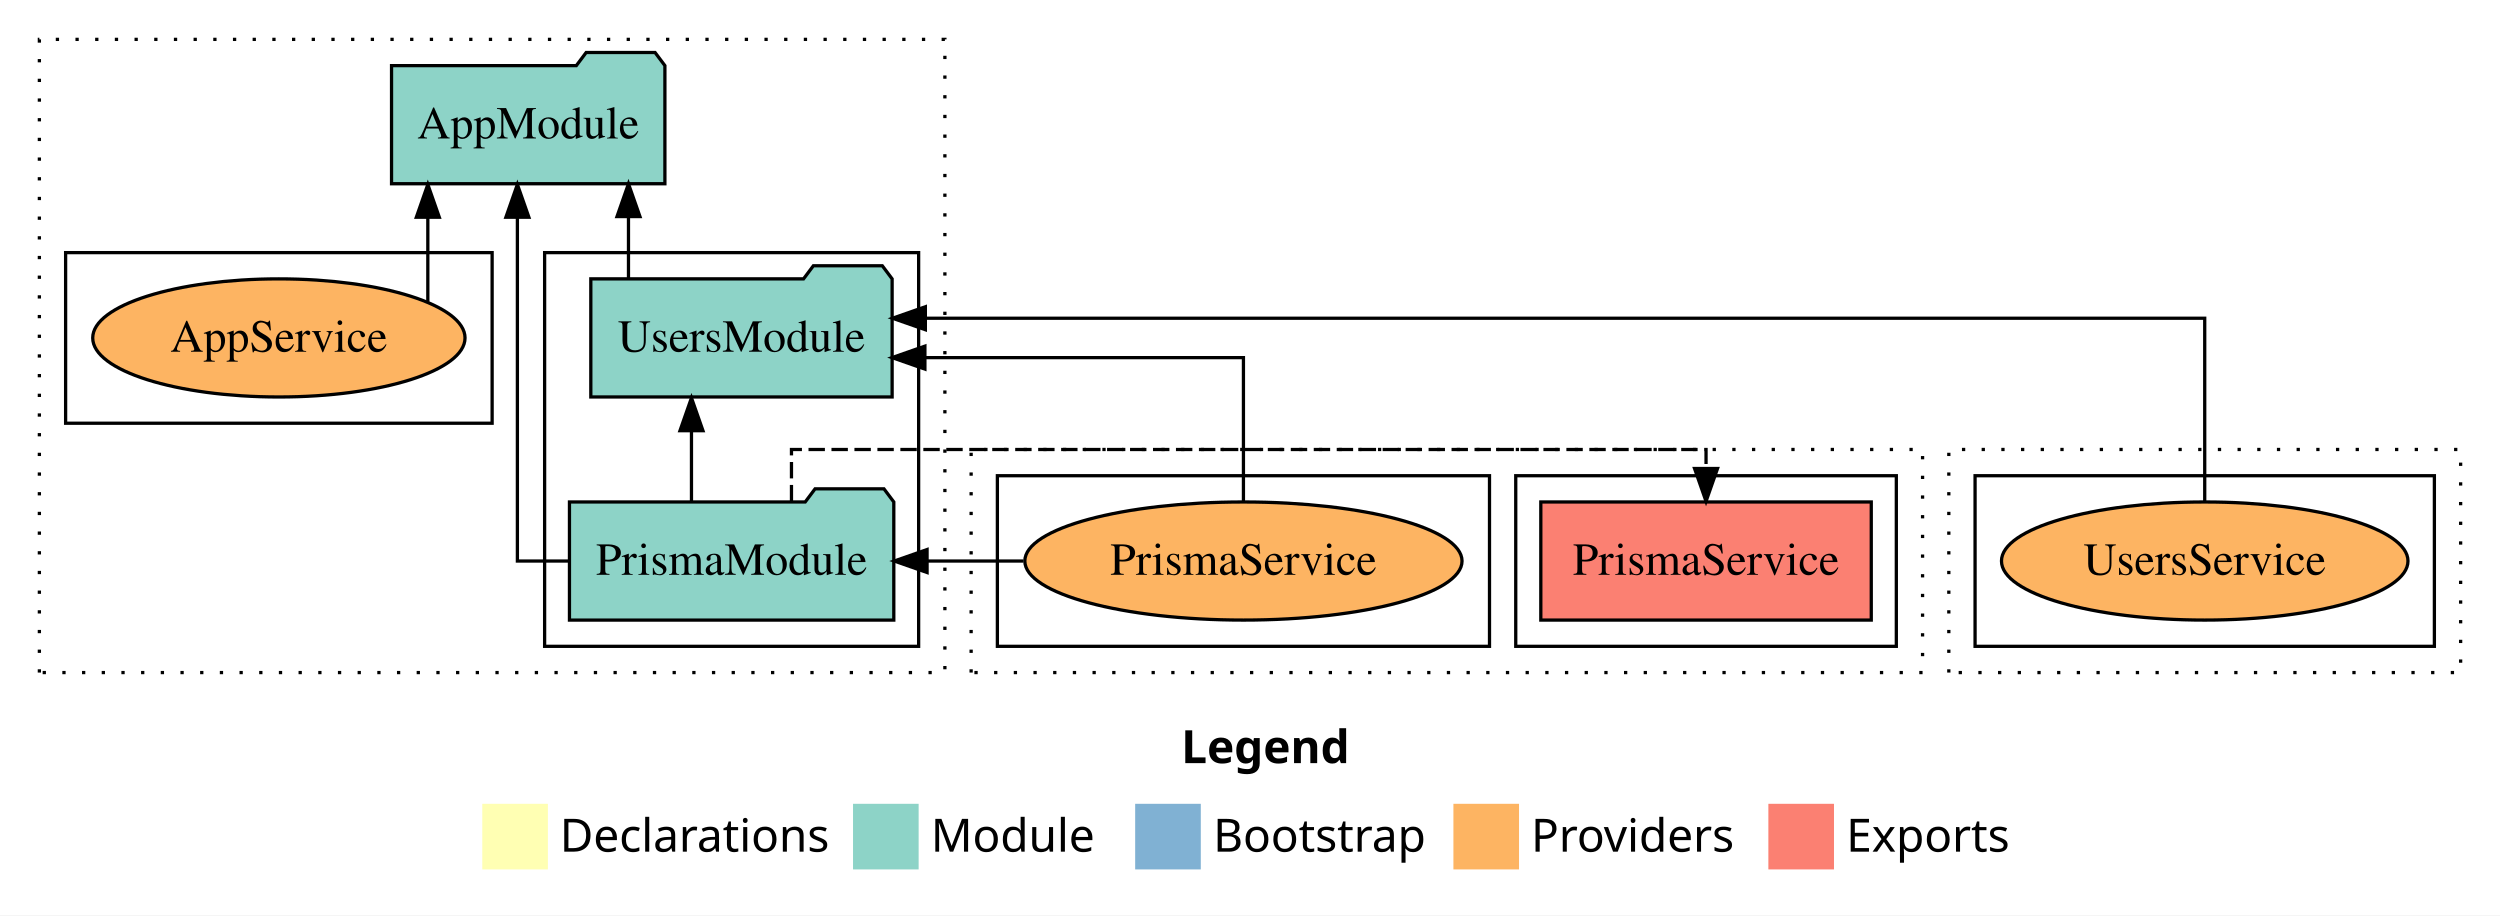
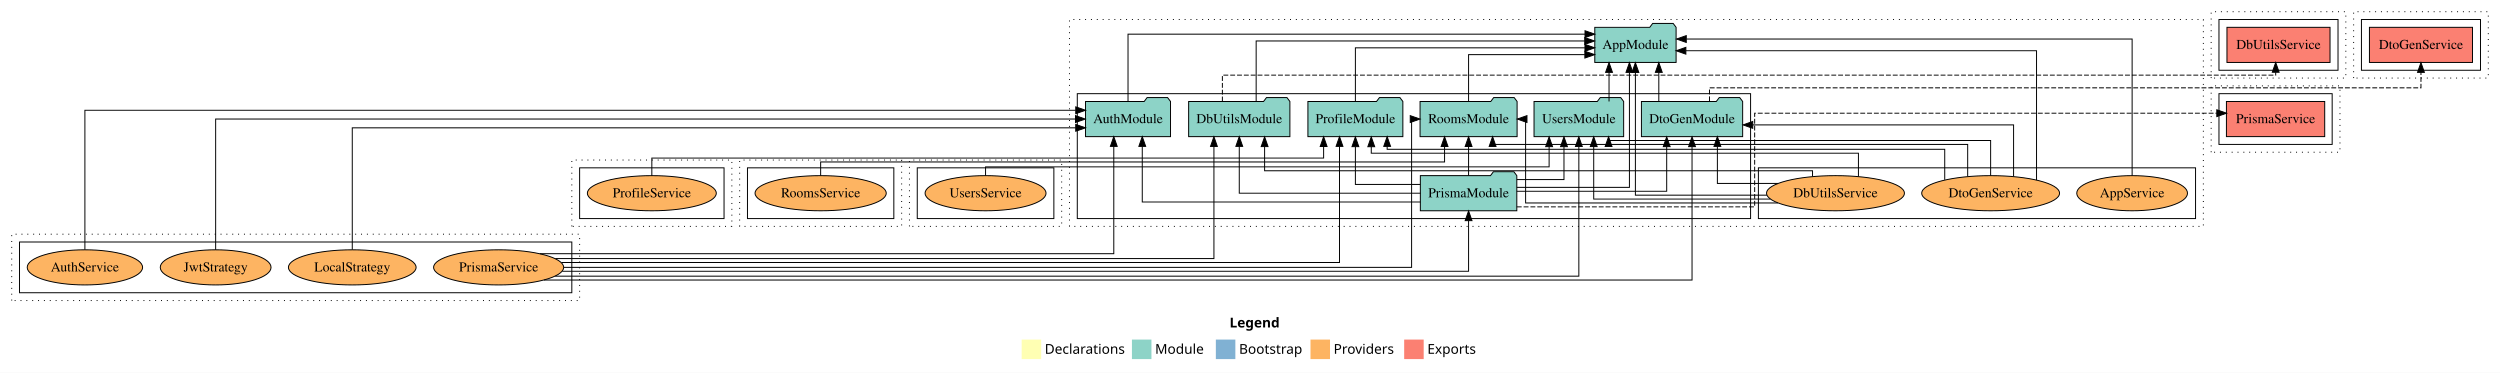
- <svg xmlns="http://www.w3.org/2000/svg" width="762pt" height="279pt" viewBox="0.00 0.00 762.00 279.00">
-   <g id="graph0" class="graph" transform="scale(1 1) rotate(0) translate(4 275)">
-     <polygon fill="white" stroke="transparent" points="-4,4 -4,-275 758,-275 758,4 -4,4" />
-     <text text-anchor="start" x="356.01" y="-42.4" font-family="Times-12" font-weight="bold" font-size="14.00">Legend</text>
-     <polygon fill="#ffffb3" stroke="transparent" points="143,-10 143,-30 163,-30 163,-10 143,-10" />
-     <text text-anchor="start" x="166.63" y="-15.4" font-family="Times-12" font-size="14.00">  Declarations</text>
-     <polygon fill="#8dd3c7" stroke="transparent" points="256,-10 256,-30 276,-30 276,-10 256,-10" />
-     <text text-anchor="start" x="279.73" y="-15.4" font-family="Times-12" font-size="14.00">  Module</text>
-     <polygon fill="#80b1d3" stroke="transparent" points="342,-10 342,-30 362,-30 362,-10 342,-10" />
-     <text text-anchor="start" x="365.78" y="-15.4" font-family="Times-12" font-size="14.00">  Bootstrap</text>
-     <polygon fill="#fdb462" stroke="transparent" points="439,-10 439,-30 459,-30 459,-10 439,-10" />
-     <text text-anchor="start" x="462.67" y="-15.4" font-family="Times-12" font-size="14.00">  Providers</text>
-     <polygon fill="#fb8072" stroke="transparent" points="535,-10 535,-30 555,-30 555,-10 535,-10" />
-     <text text-anchor="start" x="558.73" y="-15.4" font-family="Times-12" font-size="14.00">  Exports</text>
+ <svg xmlns="http://www.w3.org/2000/svg" width="2562pt" height="382pt" viewBox="0.00 0.00 2562.00 382.00">
+   <g id="graph0" class="graph" transform="scale(1 1) rotate(0) translate(4 378)">
+     <polygon fill="white" stroke="transparent" points="-4,4 -4,-378 2558,-378 2558,4 -4,4" />
+     <text text-anchor="start" x="1256.01" y="-42.4" font-family="Times-12" font-weight="bold" font-size="14.00">Legend</text>
+     <polygon fill="#ffffb3" stroke="transparent" points="1043,-10 1043,-30 1063,-30 1063,-10 1043,-10" />
+     <text text-anchor="start" x="1066.63" y="-15.4" font-family="Times-12" font-size="14.00">  Declarations</text>
+     <polygon fill="#8dd3c7" stroke="transparent" points="1156,-10 1156,-30 1176,-30 1176,-10 1156,-10" />
+     <text text-anchor="start" x="1179.73" y="-15.4" font-family="Times-12" font-size="14.00">  Module</text>
+     <polygon fill="#80b1d3" stroke="transparent" points="1242,-10 1242,-30 1262,-30 1262,-10 1242,-10" />
+     <text text-anchor="start" x="1265.78" y="-15.4" font-family="Times-12" font-size="14.00">  Bootstrap</text>
+     <polygon fill="#fdb462" stroke="transparent" points="1339,-10 1339,-30 1359,-30 1359,-10 1339,-10" />
+     <text text-anchor="start" x="1362.67" y="-15.4" font-family="Times-12" font-size="14.00">  Providers</text>
+     <polygon fill="#fb8072" stroke="transparent" points="1435,-10 1435,-30 1455,-30 1455,-10 1435,-10" />
+     <text text-anchor="start" x="1458.73" y="-15.4" font-family="Times-12" font-size="14.00">  Exports</text>
    <g id="clust1" class="cluster">
-       <polygon fill="none" stroke="black" stroke-dasharray="1,5" points="8,-70 8,-263 284,-263 284,-70 8,-70" />
+       <polygon fill="none" stroke="black" stroke-dasharray="1,5" points="1092,-146 1092,-358 2254,-358 2254,-146 1092,-146" />
    </g>
    <g id="clust3" class="cluster">
-       <polygon fill="none" stroke="black" points="162,-78 162,-198 276,-198 276,-78 162,-78" />
+       <polygon fill="none" stroke="black" points="1100,-154 1100,-282 1790,-282 1790,-154 1100,-154" />
    </g>
    <g id="clust6" class="cluster">
-       <polygon fill="none" stroke="black" points="16,-146 16,-198 146,-198 146,-146 16,-146" />
+       <polygon fill="none" stroke="black" points="1798,-154 1798,-206 2246,-206 2246,-154 1798,-154" />
    </g>
    <g id="clust7" class="cluster">
-       <polygon fill="none" stroke="black" stroke-dasharray="1,5" points="292,-70 292,-138 582,-138 582,-70 292,-70" />
-     </g>
-     <g id="clust10" class="cluster">
-       <polygon fill="none" stroke="black" points="458,-78 458,-130 574,-130 574,-78 458,-78" />
+       <polygon fill="none" stroke="black" stroke-dasharray="1,5" points="8,-70 8,-138 590,-138 590,-70 8,-70" />
    </g>
    <g id="clust12" class="cluster">
-       <polygon fill="none" stroke="black" points="300,-78 300,-130 450,-130 450,-78 300,-78" />
+       <polygon fill="none" stroke="black" points="16,-78 16,-130 582,-130 582,-78 16,-78" />
    </g>
    <g id="clust13" class="cluster">
-       <polygon fill="none" stroke="black" stroke-dasharray="1,5" points="590,-70 590,-138 746,-138 746,-70 590,-70" />
-     </g>
-     <g id="clust18" class="cluster">
-       <polygon fill="none" stroke="black" points="598,-78 598,-130 738,-130 738,-78 598,-78" />
+       <polygon fill="none" stroke="black" stroke-dasharray="1,5" points="2262,-298 2262,-366 2400,-366 2400,-298 2262,-298" />
+     </g>
+     <g id="clust16" class="cluster">
+       <polygon fill="none" stroke="black" points="2270,-306 2270,-358 2392,-358 2392,-306 2270,-306" />
+     </g>
+     <g id="clust19" class="cluster">
+       <polygon fill="none" stroke="black" stroke-dasharray="1,5" points="2408,-298 2408,-366 2546,-366 2546,-298 2408,-298" />
+     </g>
+     <g id="clust22" class="cluster">
+       <polygon fill="none" stroke="black" points="2416,-306 2416,-358 2538,-358 2538,-306 2416,-306" />
+     </g>
+     <g id="clust25" class="cluster">
+       <polygon fill="none" stroke="black" stroke-dasharray="1,5" points="2262,-222 2262,-290 2394,-290 2394,-222 2262,-222" />
+     </g>
+     <g id="clust28" class="cluster">
+       <polygon fill="none" stroke="black" points="2270,-230 2270,-282 2386,-282 2386,-230 2270,-230" />
+     </g>
+     <g id="clust31" class="cluster">
+       <polygon fill="none" stroke="black" stroke-dasharray="1,5" points="582,-146 582,-214 746,-214 746,-146 582,-146" />
+     </g>
+     <g id="clust36" class="cluster">
+       <polygon fill="none" stroke="black" points="590,-154 590,-206 738,-206 738,-154 590,-154" />
+     </g>
+     <g id="clust37" class="cluster">
+       <polygon fill="none" stroke="black" stroke-dasharray="1,5" points="754,-146 754,-214 920,-214 920,-146 754,-146" />
+     </g>
+     <g id="clust42" class="cluster">
+       <polygon fill="none" stroke="black" points="762,-154 762,-206 912,-206 912,-154 762,-154" />
+     </g>
+     <g id="clust43" class="cluster">
+       <polygon fill="none" stroke="black" stroke-dasharray="1,5" points="928,-146 928,-214 1084,-214 1084,-146 928,-146" />
+     </g>
+     <g id="clust48" class="cluster">
+       <polygon fill="none" stroke="black" points="936,-154 936,-206 1076,-206 1076,-154 936,-154" />
    </g>
    <g id="node1" class="node">
-       <polygon fill="#8dd3c7" stroke="black" points="268.43,-122 265.43,-126 244.43,-126 241.43,-122 169.57,-122 169.57,-86 268.43,-86 268.43,-122" />
-       <text text-anchor="middle" x="219" y="-99.8" font-family="Times,serif" font-size="14.00">PrismaModule</text>
+       <polygon fill="#8dd3c7" stroke="black" points="1195.55,-274 1192.55,-278 1171.55,-278 1168.55,-274 1108.45,-274 1108.45,-238 1195.55,-238 1195.55,-274" />
+       <text text-anchor="middle" x="1152" y="-251.8" font-family="Times,serif" font-size="14.00">AuthModule</text>
+     </g>
+     <g id="node8" class="node">
+       <polygon fill="#8dd3c7" stroke="black" points="1713.66,-350 1710.66,-354 1689.66,-354 1686.66,-350 1630.34,-350 1630.34,-314 1713.66,-314 1713.66,-350" />
+       <text text-anchor="middle" x="1672" y="-327.8" font-family="Times,serif" font-size="14.00">AppModule</text>
+     </g>
+     <g id="edge1" class="edge">
+       <path fill="none" stroke="black" d="M1152,-274.03C1152,-299.51 1152,-343 1152,-343 1152,-343 1620.33,-343 1620.33,-343" />
+       <polygon fill="black" stroke="black" points="1620.33,-346.5 1630.33,-343 1620.33,-339.5 1620.33,-346.5" />
    </g>
    <g id="node2" class="node">
-       <polygon fill="#8dd3c7" stroke="black" points="267.92,-190 264.92,-194 243.92,-194 240.92,-190 176.08,-190 176.08,-154 267.92,-154 267.92,-190" />
-       <text text-anchor="middle" x="222" y="-167.8" font-family="Times,serif" font-size="14.00">UsersModule</text>
+       <polygon fill="#8dd3c7" stroke="black" points="1317.88,-274 1314.88,-278 1293.88,-278 1290.88,-274 1214.12,-274 1214.12,-238 1317.88,-238 1317.88,-274" />
+       <text text-anchor="middle" x="1266" y="-251.8" font-family="Times,serif" font-size="14.00">DbUtilsModule</text>
+     </g>
+     <g id="edge2" class="edge">
+       <path fill="none" stroke="black" d="M1283.31,-274.15C1283.31,-297.76 1283.31,-336 1283.31,-336 1283.31,-336 1620.03,-336 1620.03,-336" />
+       <polygon fill="black" stroke="black" points="1620.03,-339.5 1630.03,-336 1620.03,-332.5 1620.03,-339.5" />
+     </g>
+     <g id="node16" class="node">
+       <polygon fill="#fb8072" stroke="black" points="2383.81,-350 2278.19,-350 2278.19,-314 2383.81,-314 2383.81,-350" />
+       <text text-anchor="middle" x="2331" y="-327.8" font-family="Times,serif" font-size="14.00">DbUtilsService </text>
+     </g>
+     <g id="edge17" class="edge">
+       <path fill="none" stroke="black" stroke-dasharray="5,2" d="M1248.69,-274.04C1248.69,-286.56 1248.69,-301 1248.69,-301 1248.69,-301 2328.14,-301 2328.14,-301 2328.14,-301 2328.14,-303.97 2328.14,-303.97" />
+       <polygon fill="black" stroke="black" points="2324.64,-303.97 2328.14,-313.97 2331.64,-303.97 2324.64,-303.97" />
+     </g>
+     <g id="node3" class="node">
+       <polygon fill="#8dd3c7" stroke="black" points="1781.87,-274 1778.87,-278 1757.87,-278 1754.87,-274 1678.13,-274 1678.13,-238 1781.87,-238 1781.87,-274" />
+       <text text-anchor="middle" x="1730" y="-251.8" font-family="Times,serif" font-size="14.00">DtoGenModule</text>
+     </g>
+     <g id="edge3" class="edge">
+       <path fill="none" stroke="black" d="M1695.95,-274.01C1695.95,-274.01 1695.95,-303.85 1695.95,-303.85" />
+       <polygon fill="black" stroke="black" points="1692.45,-303.85 1695.95,-313.85 1699.45,-303.85 1692.45,-303.85" />
+     </g>
+     <g id="node17" class="node">
+       <polygon fill="#fb8072" stroke="black" points="2529.8,-350 2424.2,-350 2424.2,-314 2529.8,-314 2529.8,-350" />
+       <text text-anchor="middle" x="2477" y="-327.8" font-family="Times,serif" font-size="14.00">DtoGenService </text>
+     </g>
+     <g id="edge21" class="edge">
+       <path fill="none" stroke="black" stroke-dasharray="5,2" d="M1747.88,-274.24C1747.88,-281.43 1747.88,-288 1747.88,-288 1747.88,-288 2477,-288 2477,-288 2477,-288 2477,-303.85 2477,-303.85" />
+       <polygon fill="black" stroke="black" points="2473.5,-303.85 2477,-313.85 2480.5,-303.85 2473.5,-303.85" />
+     </g>
+     <g id="node4" class="node">
+       <polygon fill="#8dd3c7" stroke="black" points="1550.43,-198 1547.43,-202 1526.43,-202 1523.43,-198 1451.57,-198 1451.57,-162 1550.43,-162 1550.43,-198" />
+       <text text-anchor="middle" x="1501" y="-175.8" font-family="Times,serif" font-size="14.00">PrismaModule</text>
+     </g>
+     <g id="edge11" class="edge">
+       <path fill="none" stroke="black" d="M1451.66,-171C1358.64,-171 1166.59,-171 1166.59,-171 1166.59,-171 1166.59,-227.97 1166.59,-227.97" />
+       <polygon fill="black" stroke="black" points="1163.09,-227.97 1166.59,-237.97 1170.09,-227.97 1163.09,-227.97" />
+     </g>
+     <g id="edge16" class="edge">
+       <path fill="none" stroke="black" d="M1451.74,-180C1382.83,-180 1266,-180 1266,-180 1266,-180 1266,-227.99 1266,-227.99" />
+       <polygon fill="black" stroke="black" points="1262.5,-227.99 1266,-237.99 1269.5,-227.99 1262.5,-227.99" />
+     </g>
+     <g id="edge20" class="edge">
+       <path fill="none" stroke="black" d="M1550.41,-182C1610.51,-182 1704.03,-182 1704.03,-182 1704.03,-182 1704.03,-227.71 1704.03,-227.71" />
+       <polygon fill="black" stroke="black" points="1700.53,-227.71 1704.03,-237.71 1707.53,-227.71 1700.53,-227.71" />
+     </g>
+     <g id="node5" class="node">
+       <polygon fill="#8dd3c7" stroke="black" points="1433.65,-274 1430.65,-278 1409.65,-278 1406.65,-274 1336.35,-274 1336.35,-238 1433.65,-238 1433.65,-274" />
+       <text text-anchor="middle" x="1385" y="-251.8" font-family="Times,serif" font-size="14.00">ProfileModule</text>
+     </g>
+     <g id="edge27" class="edge">
+       <path fill="none" stroke="black" d="M1451.47,-189C1419.94,-189 1385,-189 1385,-189 1385,-189 1385,-227.69 1385,-227.69" />
+       <polygon fill="black" stroke="black" points="1381.5,-227.69 1385,-237.69 1388.5,-227.69 1381.5,-227.69" />
+     </g>
+     <g id="node6" class="node">
+       <polygon fill="#8dd3c7" stroke="black" points="1550.72,-274 1547.72,-278 1526.72,-278 1523.72,-274 1451.28,-274 1451.28,-238 1550.72,-238 1550.72,-274" />
+       <text text-anchor="middle" x="1501" y="-251.8" font-family="Times,serif" font-size="14.00">RoomsModule</text>
+     </g>
+     <g id="edge32" class="edge">
+       <path fill="none" stroke="black" d="M1501,-198.01C1501,-198.01 1501,-227.85 1501,-227.85" />
+       <polygon fill="black" stroke="black" points="1497.5,-227.85 1501,-237.85 1504.5,-227.85 1497.5,-227.85" />
+     </g>
+     <g id="node7" class="node">
+       <polygon fill="#8dd3c7" stroke="black" points="1659.92,-274 1656.92,-278 1635.92,-278 1632.92,-274 1568.08,-274 1568.08,-238 1659.92,-238 1659.92,-274" />
+       <text text-anchor="middle" x="1614" y="-251.8" font-family="Times,serif" font-size="14.00">UsersModule</text>
+     </g>
+     <g id="edge37" class="edge">
+       <path fill="none" stroke="black" d="M1550.45,-194C1574.7,-194 1598.76,-194 1598.76,-194 1598.76,-194 1598.76,-227.73 1598.76,-227.73" />
+       <polygon fill="black" stroke="black" points="1595.26,-227.73 1598.76,-237.73 1602.26,-227.73 1595.26,-227.73" />
+     </g>
+     <g id="edge4" class="edge">
+       <path fill="none" stroke="black" d="M1550.45,-186C1599.01,-186 1665.83,-186 1665.83,-186 1665.83,-186 1665.83,-303.8 1665.83,-303.8" />
+       <polygon fill="black" stroke="black" points="1662.33,-303.8 1665.83,-313.8 1669.33,-303.8 1662.33,-303.8" />
+     </g>
+     <g id="node18" class="node">
+       <polygon fill="#fb8072" stroke="black" points="2378.36,-274 2277.64,-274 2277.64,-238 2378.36,-238 2378.36,-274" />
+       <text text-anchor="middle" x="2328" y="-251.8" font-family="Times,serif" font-size="14.00">PrismaService </text>
+     </g>
+     <g id="edge25" class="edge">
+       <path fill="none" stroke="black" stroke-dasharray="5,2" d="M1550.4,-166C1633.96,-166 1794.18,-166 1794.18,-166 1794.18,-166 1794.18,-262 1794.18,-262 1794.18,-262 2267.78,-262 2267.78,-262" />
+       <polygon fill="black" stroke="black" points="2267.78,-265.5 2277.78,-262 2267.78,-258.5 2267.78,-265.5" />
+     </g>
+     <g id="edge5" class="edge">
+       <path fill="none" stroke="black" d="M1385,-274.04C1385,-295.66 1385,-329 1385,-329 1385,-329 1620.27,-329 1620.27,-329" />
+       <polygon fill="black" stroke="black" points="1620.27,-332.5 1630.27,-329 1620.27,-325.5 1620.27,-332.5" />
    </g>
    <g id="edge6" class="edge">
-       <path fill="none" stroke="black" d="M206.76,-122.22C206.76,-122.22 206.76,-143.73 206.76,-143.73" />
-       <polygon fill="black" stroke="black" points="203.26,-143.73 206.76,-153.73 210.26,-143.73 203.26,-143.73" />
-     </g>
-     <g id="node3" class="node">
-       <polygon fill="#8dd3c7" stroke="black" points="198.66,-255 195.66,-259 174.66,-259 171.66,-255 115.34,-255 115.34,-219 198.66,-219 198.66,-255" />
-       <text text-anchor="middle" x="157" y="-232.8" font-family="Times,serif" font-size="14.00">AppModule</text>
-     </g>
-     <g id="edge1" class="edge">
-       <path fill="none" stroke="black" d="M169.51,-104C160.4,-104 153.7,-104 153.7,-104 153.7,-104 153.7,-208.79 153.7,-208.79" />
-       <polygon fill="black" stroke="black" points="150.2,-208.79 153.7,-218.79 157.2,-208.79 150.2,-208.79" />
-     </g>
-     <g id="node5" class="node">
-       <polygon fill="#fb8072" stroke="black" points="566.36,-122 465.64,-122 465.64,-86 566.36,-86 566.36,-122" />
-       <text text-anchor="middle" x="516" y="-99.8" font-family="Times,serif" font-size="14.00">PrismaService </text>
-     </g>
-     <g id="edge4" class="edge">
-       <path fill="none" stroke="black" stroke-dasharray="5,2" d="M237.24,-122.19C237.24,-130.28 237.24,-138 237.24,-138 237.24,-138 516,-138 516,-138 516,-138 516,-132.19 516,-132.19" />
-       <polygon fill="black" stroke="black" points="519.5,-132.19 516,-122.19 512.5,-132.19 519.5,-132.19" />
-     </g>
-     <g id="edge2" class="edge">
-       <path fill="none" stroke="black" d="M187.56,-190.11C187.56,-190.11 187.56,-208.99 187.56,-208.99" />
-       <polygon fill="black" stroke="black" points="184.06,-208.99 187.56,-218.99 191.06,-208.99 184.06,-208.99" />
-     </g>
-     <g id="node4" class="node">
-       <ellipse fill="#fdb462" stroke="black" cx="81" cy="-172" rx="56.74" ry="18" />
-       <text text-anchor="middle" x="81" y="-167.8" font-family="Times,serif" font-size="14.00">AppService</text>
-     </g>
-     <g id="edge3" class="edge">
-       <path fill="none" stroke="black" d="M126.4,-183.03C126.4,-183.03 126.4,-208.78 126.4,-208.78" />
-       <polygon fill="black" stroke="black" points="122.9,-208.78 126.4,-218.78 129.9,-208.78 122.9,-208.78" />
-     </g>
-     <g id="node6" class="node">
-       <ellipse fill="#fdb462" stroke="black" cx="375" cy="-104" rx="66.63" ry="18" />
-       <text text-anchor="middle" x="375" y="-99.8" font-family="Times,serif" font-size="14.00">PrismaService</text>
-     </g>
-     <g id="edge5" class="edge">
-       <path fill="none" stroke="black" d="M307.94,-104C307.94,-104 278.57,-104 278.57,-104" />
-       <polygon fill="black" stroke="black" points="278.57,-100.5 268.57,-104 278.57,-107.5 278.57,-100.5" />
+       <path fill="none" stroke="black" d="M1501,-274.03C1501,-293.58 1501,-322 1501,-322 1501,-322 1620.17,-322 1620.17,-322" />
+       <polygon fill="black" stroke="black" points="1620.17,-325.5 1630.17,-322 1620.17,-318.5 1620.17,-325.5" />
    </g>
    <g id="edge7" class="edge">
-       <path fill="none" stroke="black" d="M375,-122.27C375,-140.56 375,-166 375,-166 375,-166 277.91,-166 277.91,-166" />
-       <polygon fill="black" stroke="black" points="277.91,-162.5 267.91,-166 277.91,-169.5 277.91,-162.5" />
-     </g>
-     <g id="node7" class="node">
-       <ellipse fill="#fdb462" stroke="black" cx="668" cy="-104" rx="61.95" ry="18" />
-       <text text-anchor="middle" x="668" y="-99.8" font-family="Times,serif" font-size="14.00">UsersService</text>
+       <path fill="none" stroke="black" d="M1644.94,-274.01C1644.94,-274.01 1644.94,-303.85 1644.94,-303.85" />
+       <polygon fill="black" stroke="black" points="1641.44,-303.85 1644.94,-313.85 1648.44,-303.85 1641.44,-303.85" />
+     </g>
+     <g id="node9" class="node">
+       <ellipse fill="#fdb462" stroke="black" cx="2181" cy="-180" rx="56.74" ry="18" />
+       <text text-anchor="middle" x="2181" y="-175.8" font-family="Times,serif" font-size="14.00">AppService</text>
    </g>
    <g id="edge8" class="edge">
-       <path fill="none" stroke="black" d="M668,-122.29C668,-144.21 668,-178 668,-178 668,-178 278.05,-178 278.05,-178" />
-       <polygon fill="black" stroke="black" points="278.05,-174.5 268.05,-178 278.05,-181.5 278.05,-174.5" />
+       <path fill="none" stroke="black" d="M2181,-198.12C2181,-239.63 2181,-338 2181,-338 2181,-338 1724.09,-338 1724.09,-338" />
+       <polygon fill="black" stroke="black" points="1724.09,-334.5 1714.09,-338 1724.09,-341.5 1724.09,-334.5" />
+     </g>
+     <g id="node10" class="node">
+       <ellipse fill="#fdb462" stroke="black" cx="1877" cy="-180" rx="70.64" ry="18" />
+       <text text-anchor="middle" x="1877" y="-175.8" font-family="Times,serif" font-size="14.00">DbUtilsService</text>
+     </g>
+     <g id="edge18" class="edge">
+       <path fill="none" stroke="black" d="M1853.48,-197.2C1853.48,-200.52 1853.48,-203 1853.48,-203 1853.48,-203 1291.97,-203 1291.97,-203 1291.97,-203 1291.97,-227.76 1291.97,-227.76" />
+       <polygon fill="black" stroke="black" points="1288.47,-227.76 1291.97,-237.76 1295.47,-227.76 1288.47,-227.76" />
+     </g>
+     <g id="edge22" class="edge">
+       <path fill="none" stroke="black" d="M1818.26,-190C1787.42,-190 1755.97,-190 1755.97,-190 1755.97,-190 1755.97,-227.97 1755.97,-227.97" />
+       <polygon fill="black" stroke="black" points="1752.47,-227.97 1755.97,-237.97 1759.47,-227.97 1752.47,-227.97" />
+     </g>
+     <g id="edge28" class="edge">
+       <path fill="none" stroke="black" d="M1900.52,-197.15C1900.52,-208.39 1900.52,-221 1900.52,-221 1900.52,-221 1401.27,-221 1401.27,-221 1401.27,-221 1401.27,-227.68 1401.27,-227.68" />
+       <polygon fill="black" stroke="black" points="1397.77,-227.68 1401.27,-237.68 1404.77,-227.68 1397.77,-227.68" />
+     </g>
+     <g id="edge33" class="edge">
+       <path fill="none" stroke="black" d="M1818.02,-170C1726.18,-170 1559.45,-170 1559.45,-170 1559.45,-170 1559.45,-256 1559.45,-256 1559.45,-256 1558.59,-256 1558.59,-256" />
+       <polygon fill="black" stroke="black" points="1560.83,-252.5 1550.83,-256 1560.83,-259.5 1560.83,-252.5" />
+     </g>
+     <g id="edge38" class="edge">
+       <path fill="none" stroke="black" d="M1810.28,-174C1736.89,-174 1629.24,-174 1629.24,-174 1629.24,-174 1629.24,-227.8 1629.24,-227.8" />
+       <polygon fill="black" stroke="black" points="1625.74,-227.8 1629.24,-237.8 1632.74,-227.8 1625.74,-227.8" />
+     </g>
+     <g id="edge9" class="edge">
+       <path fill="none" stroke="black" d="M1806.72,-178C1747.36,-178 1671.95,-178 1671.95,-178 1671.95,-178 1671.95,-303.73 1671.95,-303.73" />
+       <polygon fill="black" stroke="black" points="1668.45,-303.73 1671.95,-313.73 1675.45,-303.73 1668.45,-303.73" />
+     </g>
+     <g id="node11" class="node">
+       <ellipse fill="#fdb462" stroke="black" cx="2036" cy="-180" rx="70.62" ry="18" />
+       <text text-anchor="middle" x="2036" y="-175.8" font-family="Times,serif" font-size="14.00">DtoGenService</text>
+     </g>
+     <g id="edge23" class="edge">
+       <path fill="none" stroke="black" d="M2059.52,-197.3C2059.52,-218.03 2059.52,-250 2059.52,-250 2059.52,-250 1792.21,-250 1792.21,-250" />
+       <polygon fill="black" stroke="black" points="1792.21,-246.5 1782.21,-250 1792.21,-253.5 1792.21,-246.5" />
+     </g>
+     <g id="edge29" class="edge">
+       <path fill="none" stroke="black" d="M1988.96,-193.75C1988.96,-206.98 1988.96,-225 1988.96,-225 1988.96,-225 1417.55,-225 1417.55,-225 1417.55,-225 1417.55,-227.97 1417.55,-227.97" />
+       <polygon fill="black" stroke="black" points="1414.05,-227.97 1417.55,-237.97 1421.05,-227.97 1414.05,-227.97" />
+     </g>
+     <g id="edge34" class="edge">
+       <path fill="none" stroke="black" d="M2012.48,-197.21C2012.48,-211.67 2012.48,-230 2012.48,-230 2012.48,-230 1525.61,-230 1525.61,-230 1525.61,-230 1525.61,-230.79 1525.61,-230.79" />
+       <polygon fill="black" stroke="black" points="1522.11,-227.94 1525.61,-237.94 1529.11,-227.94 1522.11,-227.94" />
+     </g>
+     <g id="edge39" class="edge">
+       <path fill="none" stroke="black" d="M2036,-198.28C2036,-213.95 2036,-234 2036,-234 2036,-234 1644.47,-234 1644.47,-234 1644.47,-234 1644.47,-234.38 1644.47,-234.38" />
+       <polygon fill="black" stroke="black" points="1640.97,-227.83 1644.47,-237.83 1647.97,-227.83 1640.97,-227.83" />
+     </g>
+     <g id="edge10" class="edge">
+       <path fill="none" stroke="black" d="M2083.04,-193.47C2083.04,-229.62 2083.04,-326 2083.04,-326 2083.04,-326 1723.67,-326 1723.67,-326" />
+       <polygon fill="black" stroke="black" points="1723.67,-322.5 1713.67,-326 1723.67,-329.5 1723.67,-322.5" />
+     </g>
+     <g id="node12" class="node">
+       <ellipse fill="#fdb462" stroke="black" cx="83" cy="-104" rx="59.11" ry="18" />
+       <text text-anchor="middle" x="83" y="-99.8" font-family="Times,serif" font-size="14.00">AuthService</text>
+     </g>
+     <g id="edge12" class="edge">
+       <path fill="none" stroke="black" d="M83,-122.16C83,-164.26 83,-265 83,-265 83,-265 1098.44,-265 1098.44,-265" />
+       <polygon fill="black" stroke="black" points="1098.44,-268.5 1108.44,-265 1098.44,-261.5 1098.44,-268.5" />
+     </g>
+     <g id="node13" class="node">
+       <ellipse fill="#fdb462" stroke="black" cx="217" cy="-104" rx="56.76" ry="18" />
+       <text text-anchor="middle" x="217" y="-99.8" font-family="Times,serif" font-size="14.00">JwtStrategy</text>
+     </g>
+     <g id="edge13" class="edge">
+       <path fill="none" stroke="black" d="M217,-122.03C217,-162.3 217,-256 217,-256 217,-256 1098.16,-256 1098.16,-256" />
+       <polygon fill="black" stroke="black" points="1098.16,-259.5 1108.16,-256 1098.16,-252.5 1098.16,-259.5" />
+     </g>
+     <g id="node14" class="node">
+       <ellipse fill="#fdb462" stroke="black" cx="357" cy="-104" rx="65.41" ry="18" />
+       <text text-anchor="middle" x="357" y="-99.8" font-family="Times,serif" font-size="14.00">LocalStrategy</text>
+     </g>
+     <g id="edge14" class="edge">
+       <path fill="none" stroke="black" d="M357,-122.11C357,-160.59 357,-247 357,-247 357,-247 1098.41,-247 1098.41,-247" />
+       <polygon fill="black" stroke="black" points="1098.41,-250.5 1108.41,-247 1098.41,-243.5 1098.41,-250.5" />
+     </g>
+     <g id="node15" class="node">
+       <ellipse fill="#fdb462" stroke="black" cx="507" cy="-104" rx="66.63" ry="18" />
+       <text text-anchor="middle" x="507" y="-99.8" font-family="Times,serif" font-size="14.00">PrismaService</text>
+     </g>
+     <g id="edge15" class="edge">
+       <path fill="none" stroke="black" d="M549.34,-118C690.69,-118 1137.41,-118 1137.41,-118 1137.41,-118 1137.41,-227.96 1137.41,-227.96" />
+       <polygon fill="black" stroke="black" points="1133.91,-227.96 1137.41,-237.96 1140.91,-227.96 1133.91,-227.96" />
+     </g>
+     <g id="edge19" class="edge">
+       <path fill="none" stroke="black" d="M565.13,-113C738.51,-113 1240.03,-113 1240.03,-113 1240.03,-113 1240.03,-227.89 1240.03,-227.89" />
+       <polygon fill="black" stroke="black" points="1236.53,-227.89 1240.03,-237.89 1243.53,-227.89 1236.53,-227.89" />
+     </g>
+     <g id="edge24" class="edge">
+       <path fill="none" stroke="black" d="M553.45,-91C776.85,-91 1730,-91 1730,-91 1730,-91 1730,-227.71 1730,-227.71" />
+       <polygon fill="black" stroke="black" points="1726.5,-227.71 1730,-237.71 1733.5,-227.71 1726.5,-227.71" />
+     </g>
+     <g id="edge26" class="edge">
+       <path fill="none" stroke="black" d="M572.22,-100C793.36,-100 1501,-100 1501,-100 1501,-100 1501,-151.85 1501,-151.85" />
+       <polygon fill="black" stroke="black" points="1497.5,-151.85 1501,-161.85 1504.5,-151.85 1497.5,-151.85" />
+     </g>
+     <g id="edge30" class="edge">
+       <path fill="none" stroke="black" d="M571.42,-109C771.47,-109 1368.73,-109 1368.73,-109 1368.73,-109 1368.73,-227.97 1368.73,-227.97" />
+       <polygon fill="black" stroke="black" points="1365.23,-227.97 1368.73,-237.97 1372.23,-227.97 1365.23,-227.97" />
+     </g>
+     <g id="edge35" class="edge">
+       <path fill="none" stroke="black" d="M573.91,-104C788.05,-104 1442.61,-104 1442.61,-104 1442.61,-104 1442.61,-256 1442.61,-256 1442.61,-256 1443.47,-256 1443.47,-256" />
+       <polygon fill="black" stroke="black" points="1441.22,-259.5 1451.22,-256 1441.22,-252.5 1441.22,-259.5" />
+     </g>
+     <g id="edge40" class="edge">
+       <path fill="none" stroke="black" d="M564.96,-95C792.73,-95 1614,-95 1614,-95 1614,-95 1614,-227.84 1614,-227.84" />
+       <polygon fill="black" stroke="black" points="1610.5,-227.84 1614,-237.84 1617.5,-227.84 1610.5,-227.84" />
+     </g>
+     <g id="node19" class="node">
+       <ellipse fill="#fdb462" stroke="black" cx="664" cy="-180" rx="66.05" ry="18" />
+       <text text-anchor="middle" x="664" y="-175.8" font-family="Times,serif" font-size="14.00">ProfileService</text>
+     </g>
+     <g id="edge31" class="edge">
+       <path fill="none" stroke="black" d="M664,-198C664,-207 664,-216 664,-216 664,-216 1352.45,-216 1352.45,-216 1352.45,-216 1352.45,-227.87 1352.45,-227.87" />
+       <polygon fill="black" stroke="black" points="1348.95,-227.87 1352.45,-237.87 1355.95,-227.87 1348.95,-227.87" />
+     </g>
+     <g id="node20" class="node">
+       <ellipse fill="#fdb462" stroke="black" cx="837" cy="-180" rx="67.21" ry="18" />
+       <text text-anchor="middle" x="837" y="-175.8" font-family="Times,serif" font-size="14.00">RoomsService</text>
+     </g>
+     <g id="edge36" class="edge">
+       <path fill="none" stroke="black" d="M837,-198.24C837,-205.43 837,-212 837,-212 837,-212 1476.39,-212 1476.39,-212 1476.39,-212 1476.39,-227.85 1476.39,-227.85" />
+       <polygon fill="black" stroke="black" points="1472.89,-227.85 1476.39,-237.85 1479.89,-227.85 1472.89,-227.85" />
+     </g>
+     <g id="node21" class="node">
+       <ellipse fill="#fdb462" stroke="black" cx="1006" cy="-180" rx="61.95" ry="18" />
+       <text text-anchor="middle" x="1006" y="-175.8" font-family="Times,serif" font-size="14.00">UsersService</text>
+     </g>
+     <g id="edge41" class="edge">
+       <path fill="none" stroke="black" d="M1006,-198.16C1006,-203.04 1006,-207 1006,-207 1006,-207 1583.53,-207 1583.53,-207 1583.53,-207 1583.53,-227.75 1583.53,-227.75" />
+       <polygon fill="black" stroke="black" points="1580.03,-227.75 1583.53,-237.75 1587.03,-227.75 1580.03,-227.75" />
    </g>
  </g>
</svg>
